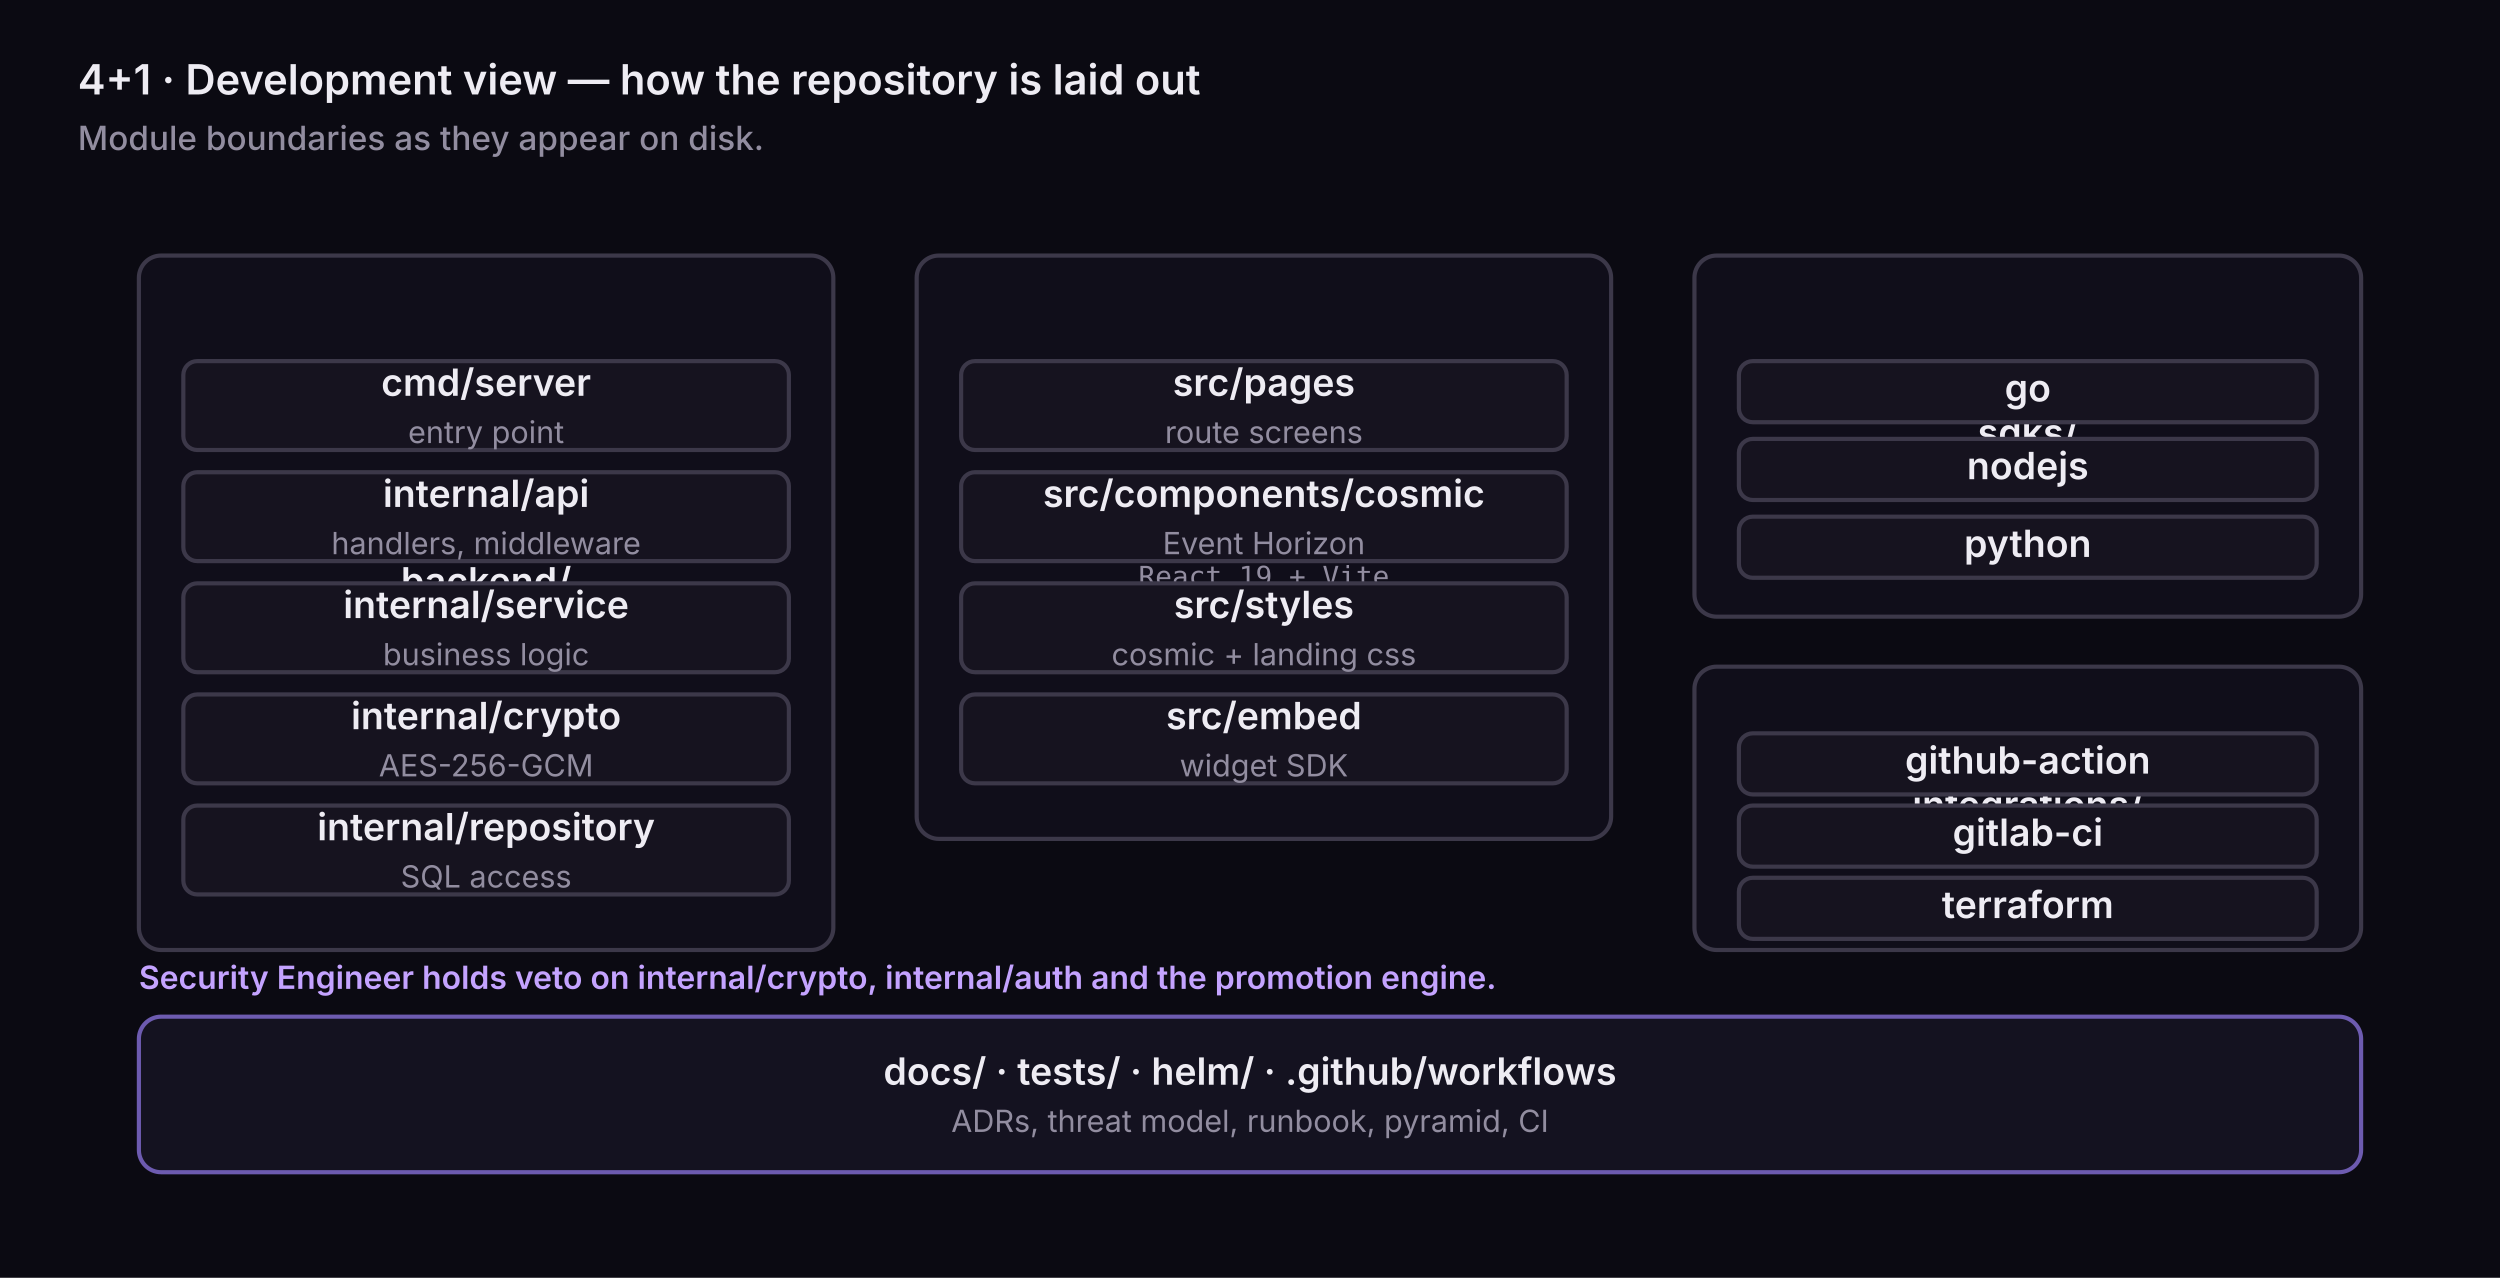
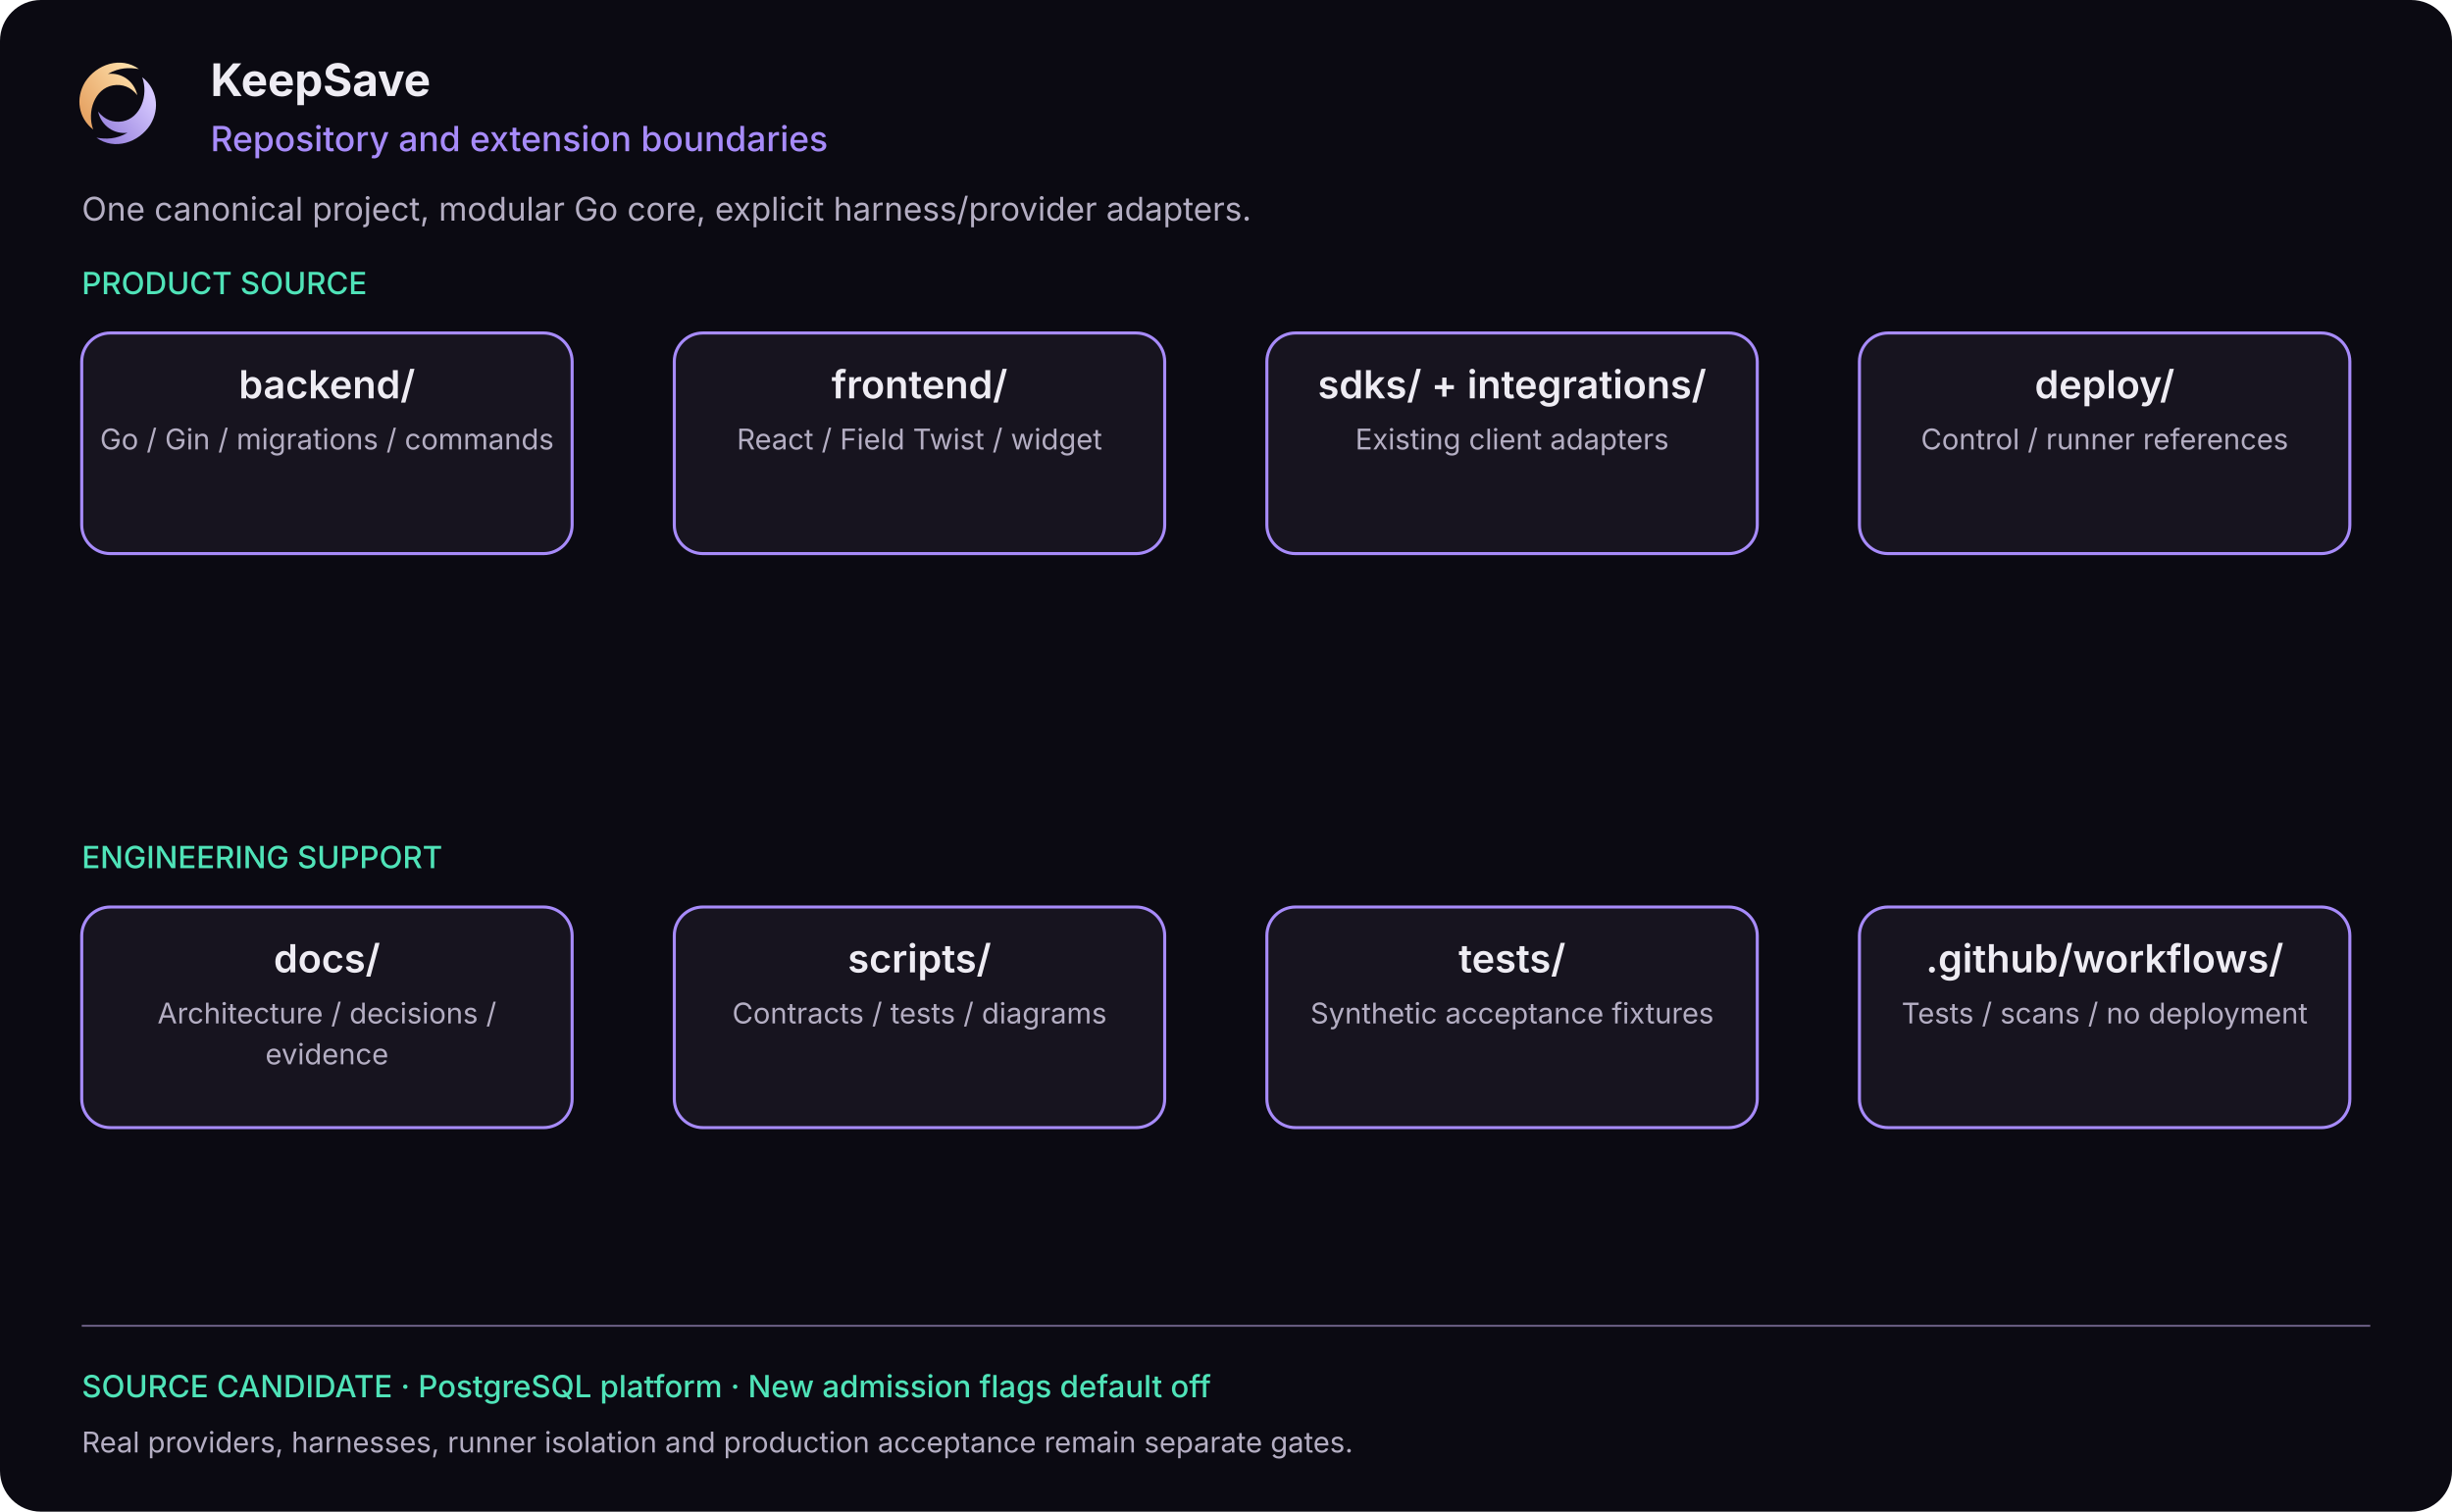
- <svg xmlns="http://www.w3.org/2000/svg" width="900" height="460" viewBox="0 0 900 460" role="img" aria-label="KeepSave — 4+1 Development view">
+ <svg xmlns="http://www.w3.org/2000/svg" width="1200" height="740" viewBox="0 0 1200 740" role="img" aria-labelledby="title desc">
  <defs>
-     <marker id="a" viewBox="0 0 10 10" refX="9" refY="5" markerWidth="7" markerHeight="7" orient="auto-start-reverse">
-       <path d="M0 0 L10 5 L0 10 z" fill="#4a4560" />
+     <marker id="arrow" viewBox="0 0 10 10" refX="9" refY="5" markerWidth="7" markerHeight="7" orient="auto-start-reverse">
+       <path d="M0 0L10 5L0 10Z" fill="#a78bfa" />
    </marker>
  </defs>
-   <rect width="900" height="460" fill="#0b0a12" />
-   <text x="28" y="34" font-family="Geist, Inter, ui-sans-serif, system-ui, sans-serif" font-size="15" font-weight="600" fill="#eeecf3" text-anchor="start">4+1 · Development view — how the repository is laid out</text>
-   <text x="28" y="54" font-family="Geist, Inter, ui-sans-serif, system-ui, sans-serif" font-size="12" font-weight="500" fill="#928da0" text-anchor="start">Module boundaries as they appear on disk.</text>
-   <rect x="50" y="92" width="250" height="250" rx="8" fill="#100e1a" stroke="#3c3849" stroke-width="1.5" />
-   <text x="175.0" y="214.0" font-family="Geist, Inter, ui-sans-serif, system-ui, sans-serif" font-size="13.5" font-weight="600" fill="#eeecf3" text-anchor="middle">backend/</text>
-   <text x="175.0" y="231.0" font-family="Geist Mono, ui-monospace, SFMono-Regular, Menlo, monospace" font-size="10" font-weight="400" fill="#928da0" text-anchor="middle">Go 1.24 + Gin</text>
-   <rect x="66" y="130" width="218" height="32" rx="5" fill="#16131f" stroke="#3c3849" stroke-width="1.5" />
-   <text x="175.0" y="142.5" font-family="Geist, Inter, ui-sans-serif, system-ui, sans-serif" font-size="13.5" font-weight="600" fill="#eeecf3" text-anchor="middle">cmd/server</text>
-   <text x="175.0" y="159.5" font-family="Geist, Inter, ui-sans-serif, system-ui, sans-serif" font-size="11" font-weight="400" fill="#928da0" text-anchor="middle">entry point</text>
-   <rect x="66" y="170" width="218" height="32" rx="5" fill="#16131f" stroke="#3c3849" stroke-width="1.5" />
-   <text x="175.0" y="182.5" font-family="Geist, Inter, ui-sans-serif, system-ui, sans-serif" font-size="13.5" font-weight="600" fill="#eeecf3" text-anchor="middle">internal/api</text>
-   <text x="175.0" y="199.5" font-family="Geist, Inter, ui-sans-serif, system-ui, sans-serif" font-size="11" font-weight="400" fill="#928da0" text-anchor="middle">handlers, middleware</text>
-   <rect x="66" y="210" width="218" height="32" rx="5" fill="#16131f" stroke="#3c3849" stroke-width="1.5" />
-   <text x="175.0" y="222.5" font-family="Geist, Inter, ui-sans-serif, system-ui, sans-serif" font-size="13.5" font-weight="600" fill="#eeecf3" text-anchor="middle">internal/service</text>
-   <text x="175.0" y="239.5" font-family="Geist, Inter, ui-sans-serif, system-ui, sans-serif" font-size="11" font-weight="400" fill="#928da0" text-anchor="middle">business logic</text>
-   <rect x="66" y="250" width="218" height="32" rx="5" fill="#16131f" stroke="#3c3849" stroke-width="1.5" />
-   <text x="175.0" y="262.5" font-family="Geist, Inter, ui-sans-serif, system-ui, sans-serif" font-size="13.5" font-weight="600" fill="#eeecf3" text-anchor="middle">internal/crypto</text>
-   <text x="175.0" y="279.5" font-family="Geist, Inter, ui-sans-serif, system-ui, sans-serif" font-size="11" font-weight="400" fill="#928da0" text-anchor="middle">AES-256-GCM</text>
-   <rect x="66" y="290" width="218" height="32" rx="5" fill="#16131f" stroke="#3c3849" stroke-width="1.5" />
-   <text x="175.0" y="302.5" font-family="Geist, Inter, ui-sans-serif, system-ui, sans-serif" font-size="13.5" font-weight="600" fill="#eeecf3" text-anchor="middle">internal/repository</text>
-   <text x="175.0" y="319.5" font-family="Geist, Inter, ui-sans-serif, system-ui, sans-serif" font-size="11" font-weight="400" fill="#928da0" text-anchor="middle">SQL access</text>
-   <rect x="330" y="92" width="250" height="210" rx="8" fill="#100e1a" stroke="#3c3849" stroke-width="1.5" />
-   <text x="455.0" y="194.0" font-family="Geist, Inter, ui-sans-serif, system-ui, sans-serif" font-size="13.5" font-weight="600" fill="#eeecf3" text-anchor="middle">frontend/</text>
-   <text x="455.0" y="211.0" font-family="Geist Mono, ui-monospace, SFMono-Regular, Menlo, monospace" font-size="10" font-weight="400" fill="#928da0" text-anchor="middle">React 19 + Vite</text>
-   <rect x="346" y="130" width="218" height="32" rx="5" fill="#16131f" stroke="#3c3849" stroke-width="1.5" />
-   <text x="455.0" y="142.5" font-family="Geist, Inter, ui-sans-serif, system-ui, sans-serif" font-size="13.5" font-weight="600" fill="#eeecf3" text-anchor="middle">src/pages</text>
-   <text x="455.0" y="159.5" font-family="Geist, Inter, ui-sans-serif, system-ui, sans-serif" font-size="11" font-weight="400" fill="#928da0" text-anchor="middle">route screens</text>
-   <rect x="346" y="170" width="218" height="32" rx="5" fill="#16131f" stroke="#3c3849" stroke-width="1.5" />
-   <text x="455.0" y="182.5" font-family="Geist, Inter, ui-sans-serif, system-ui, sans-serif" font-size="13.5" font-weight="600" fill="#eeecf3" text-anchor="middle">src/components/cosmic</text>
-   <text x="455.0" y="199.5" font-family="Geist, Inter, ui-sans-serif, system-ui, sans-serif" font-size="11" font-weight="400" fill="#928da0" text-anchor="middle">Event Horizon</text>
-   <rect x="346" y="210" width="218" height="32" rx="5" fill="#16131f" stroke="#3c3849" stroke-width="1.5" />
-   <text x="455.0" y="222.5" font-family="Geist, Inter, ui-sans-serif, system-ui, sans-serif" font-size="13.5" font-weight="600" fill="#eeecf3" text-anchor="middle">src/styles</text>
-   <text x="455.0" y="239.5" font-family="Geist, Inter, ui-sans-serif, system-ui, sans-serif" font-size="11" font-weight="400" fill="#928da0" text-anchor="middle">cosmic + landing css</text>
-   <rect x="346" y="250" width="218" height="32" rx="5" fill="#16131f" stroke="#3c3849" stroke-width="1.5" />
-   <text x="455.0" y="262.5" font-family="Geist, Inter, ui-sans-serif, system-ui, sans-serif" font-size="13.5" font-weight="600" fill="#eeecf3" text-anchor="middle">src/embed</text>
-   <text x="455.0" y="279.5" font-family="Geist, Inter, ui-sans-serif, system-ui, sans-serif" font-size="11" font-weight="400" fill="#928da0" text-anchor="middle">widget SDK</text>
-   <rect x="610" y="92" width="240" height="130" rx="8" fill="#100e1a" stroke="#3c3849" stroke-width="1.5" />
-   <text x="730.0" y="160.5" font-family="Geist, Inter, ui-sans-serif, system-ui, sans-serif" font-size="13.5" font-weight="600" fill="#eeecf3" text-anchor="middle">sdks/</text>
-   <rect x="626" y="130" width="208" height="22" rx="5" fill="#16131f" stroke="#3c3849" stroke-width="1.5" />
-   <text x="730.0" y="144.5" font-family="Geist, Inter, ui-sans-serif, system-ui, sans-serif" font-size="13.5" font-weight="600" fill="#eeecf3" text-anchor="middle">go</text>
-   <rect x="626" y="158" width="208" height="22" rx="5" fill="#16131f" stroke="#3c3849" stroke-width="1.5" />
-   <text x="730.0" y="172.5" font-family="Geist, Inter, ui-sans-serif, system-ui, sans-serif" font-size="13.5" font-weight="600" fill="#eeecf3" text-anchor="middle">nodejs</text>
-   <rect x="626" y="186" width="208" height="22" rx="5" fill="#16131f" stroke="#3c3849" stroke-width="1.5" />
-   <text x="730.0" y="200.5" font-family="Geist, Inter, ui-sans-serif, system-ui, sans-serif" font-size="13.5" font-weight="600" fill="#eeecf3" text-anchor="middle">python</text>
-   <rect x="610" y="240" width="240" height="102" rx="8" fill="#100e1a" stroke="#3c3849" stroke-width="1.5" />
-   <text x="730.0" y="294.5" font-family="Geist, Inter, ui-sans-serif, system-ui, sans-serif" font-size="13.5" font-weight="600" fill="#eeecf3" text-anchor="middle">integrations/</text>
-   <rect x="626" y="264" width="208" height="22" rx="5" fill="#16131f" stroke="#3c3849" stroke-width="1.5" />
-   <text x="730.0" y="278.5" font-family="Geist, Inter, ui-sans-serif, system-ui, sans-serif" font-size="13.5" font-weight="600" fill="#eeecf3" text-anchor="middle">github-action</text>
-   <rect x="626" y="290" width="208" height="22" rx="5" fill="#16131f" stroke="#3c3849" stroke-width="1.5" />
-   <text x="730.0" y="304.5" font-family="Geist, Inter, ui-sans-serif, system-ui, sans-serif" font-size="13.5" font-weight="600" fill="#eeecf3" text-anchor="middle">gitlab-ci</text>
-   <rect x="626" y="316" width="208" height="22" rx="5" fill="#16131f" stroke="#3c3849" stroke-width="1.5" />
-   <text x="730.0" y="330.5" font-family="Geist, Inter, ui-sans-serif, system-ui, sans-serif" font-size="13.5" font-weight="600" fill="#eeecf3" text-anchor="middle">terraform</text>
-   <rect x="50" y="366" width="800" height="56" rx="8" fill="#141220" stroke="#6d5bb0" stroke-width="1.5" />
-   <text x="450.0" y="390.5" font-family="Geist, Inter, ui-sans-serif, system-ui, sans-serif" font-size="13.5" font-weight="600" fill="#eeecf3" text-anchor="middle">docs/  ·  tests/  ·  helm/  ·  .github/workflows</text>
-   <text x="450.0" y="407.5" font-family="Geist, Inter, ui-sans-serif, system-ui, sans-serif" font-size="11" font-weight="400" fill="#928da0" text-anchor="middle">ADRs, threat model, runbook, pyramid, CI</text>
-   <text x="50" y="356" font-family="Geist, Inter, ui-sans-serif, system-ui, sans-serif" font-size="11.5" font-weight="600" fill="#c4a3ff" text-anchor="start">Security Engineer holds veto on internal/crypto, internal/auth and the promotion engine.</text>
+   <rect width="1200" height="740" rx="20" fill="#0b0a12" />
+   <g transform="translate(32 25) scale(.8)">
+     <defs>
+       <linearGradient id="warm" x1="10" y1="35" x2="44" y2="12" gradientUnits="userSpaceOnUse">
+         <stop stop-color="#e7a566" />
+         <stop offset="1" stop-color="#ffe2ad" />
+       </linearGradient>
+       <linearGradient id="cool" x1="54" y1="29" x2="23" y2="54" gradientUnits="userSpaceOnUse">
+         <stop stop-color="#d6c9ff" />
+         <stop offset="1" stop-color="#9680dc" />
+       </linearGradient>
+     </defs>
+     <path d="M45 11C34 3 19 8 12 19C6 29 8 41 17 48C13 37 18 23 29 21C35 20 40 22 44 27C42 18 34 13 26 14C33 10 39 10 45 11Z" fill="url(#warm)" />
+     <path d="M19 53C30 61 45 56 52 45C58 35 56 23 47 16C51 27 46 41 35 43C29 44 24 42 20 37C22 46 30 51 38 50C31 54 25 54 19 53Z" fill="url(#cool)" />
+   </g>
+   <text x="103" y="47" fill="#eeecf3" font-family="Geist, Inter, ui-sans-serif, system-ui, sans-serif" font-size="22" font-weight="650" text-anchor="start">KeepSave</text>
+   <text x="103" y="74" fill="#a78bfa" font-family="Geist, Inter, ui-sans-serif, system-ui, sans-serif" font-size="17" font-weight="550" text-anchor="start">Repository and extension boundaries</text>
+   <text x="40" y="108" fill="#b4aec3" font-family="Geist, Inter, ui-sans-serif, system-ui, sans-serif" font-size="16" font-weight="400" text-anchor="start">One canonical project, modular Go core, explicit harness/provider adapters.</text>
+   <path d="M40 649H1160" stroke="#685c80" />
+   <text x="40" y="684" fill="#4fe3b8" font-family="Geist, Inter, ui-sans-serif, system-ui, sans-serif" font-size="15" font-weight="500" text-anchor="start">SOURCE CANDIDATE · PostgreSQL platform · New admission flags default off</text>
+   <text x="40" y="711" fill="#b4aec3" font-family="Geist, Inter, ui-sans-serif, system-ui, sans-serif" font-size="14" font-weight="400" text-anchor="start">Real providers, harnesses, runner isolation and production acceptance remain separate gates.</text>
+   <text x="40" y="144" fill="#4fe3b8" font-family="Geist, Inter, ui-sans-serif, system-ui, sans-serif" font-size="15" font-weight="550" text-anchor="start">PRODUCT SOURCE</text>
+   <rect x="40" y="163" width="240" height="108" rx="14" fill="#17141f" stroke="#a78bfa" stroke-width="1.5" />
+   <text x="160.0" y="195" fill="#eeecf3" font-family="Geist, Inter, ui-sans-serif, system-ui, sans-serif" font-size="19" font-weight="600" text-anchor="middle">backend/</text>
+   <text x="160.0" y="220" fill="#b4aec3" font-family="Geist, Inter, ui-sans-serif, system-ui, sans-serif" font-size="14" font-weight="400" text-anchor="middle">Go / Gin / migrations / commands</text>
+   <rect x="330" y="163" width="240" height="108" rx="14" fill="#17141f" stroke="#a78bfa" stroke-width="1.5" />
+   <text x="450.0" y="195" fill="#eeecf3" font-family="Geist, Inter, ui-sans-serif, system-ui, sans-serif" font-size="19" font-weight="600" text-anchor="middle">frontend/</text>
+   <text x="450.0" y="220" fill="#b4aec3" font-family="Geist, Inter, ui-sans-serif, system-ui, sans-serif" font-size="14" font-weight="400" text-anchor="middle">React / Field Twist / widget</text>
+   <rect x="620" y="163" width="240" height="108" rx="14" fill="#17141f" stroke="#a78bfa" stroke-width="1.5" />
+   <text x="740.0" y="195" fill="#eeecf3" font-family="Geist, Inter, ui-sans-serif, system-ui, sans-serif" font-size="19" font-weight="600" text-anchor="middle">sdks/ + integrations/</text>
+   <text x="740.0" y="220" fill="#b4aec3" font-family="Geist, Inter, ui-sans-serif, system-ui, sans-serif" font-size="14" font-weight="400" text-anchor="middle">Existing client adapters</text>
+   <rect x="910" y="163" width="240" height="108" rx="14" fill="#17141f" stroke="#a78bfa" stroke-width="1.5" />
+   <text x="1030.0" y="195" fill="#eeecf3" font-family="Geist, Inter, ui-sans-serif, system-ui, sans-serif" font-size="19" font-weight="600" text-anchor="middle">deploy/</text>
+   <text x="1030.0" y="220" fill="#b4aec3" font-family="Geist, Inter, ui-sans-serif, system-ui, sans-serif" font-size="14" font-weight="400" text-anchor="middle">Control / runner references</text>
+   <text x="40" y="425" fill="#4fe3b8" font-family="Geist, Inter, ui-sans-serif, system-ui, sans-serif" font-size="15" font-weight="550" text-anchor="start">ENGINEERING SUPPORT</text>
+   <rect x="40" y="444" width="240" height="108" rx="14" fill="#17141f" stroke="#a78bfa" stroke-width="1.5" />
+   <text x="160.0" y="476" fill="#eeecf3" font-family="Geist, Inter, ui-sans-serif, system-ui, sans-serif" font-size="19" font-weight="600" text-anchor="middle">docs/</text>
+   <text x="160.0" y="501" fill="#b4aec3" font-family="Geist, Inter, ui-sans-serif, system-ui, sans-serif" font-size="14" font-weight="400" text-anchor="middle">Architecture / decisions /</text>
+   <text x="160.0" y="521" fill="#b4aec3" font-family="Geist, Inter, ui-sans-serif, system-ui, sans-serif" font-size="14" font-weight="400" text-anchor="middle">evidence</text>
+   <rect x="330" y="444" width="240" height="108" rx="14" fill="#17141f" stroke="#a78bfa" stroke-width="1.5" />
+   <text x="450.0" y="476" fill="#eeecf3" font-family="Geist, Inter, ui-sans-serif, system-ui, sans-serif" font-size="19" font-weight="600" text-anchor="middle">scripts/</text>
+   <text x="450.0" y="501" fill="#b4aec3" font-family="Geist, Inter, ui-sans-serif, system-ui, sans-serif" font-size="14" font-weight="400" text-anchor="middle">Contracts / tests / diagrams</text>
+   <rect x="620" y="444" width="240" height="108" rx="14" fill="#17141f" stroke="#a78bfa" stroke-width="1.5" />
+   <text x="740.0" y="476" fill="#eeecf3" font-family="Geist, Inter, ui-sans-serif, system-ui, sans-serif" font-size="19" font-weight="600" text-anchor="middle">tests/</text>
+   <text x="740.0" y="501" fill="#b4aec3" font-family="Geist, Inter, ui-sans-serif, system-ui, sans-serif" font-size="14" font-weight="400" text-anchor="middle">Synthetic acceptance fixtures</text>
+   <rect x="910" y="444" width="240" height="108" rx="14" fill="#17141f" stroke="#a78bfa" stroke-width="1.5" />
+   <text x="1030.0" y="476" fill="#eeecf3" font-family="Geist, Inter, ui-sans-serif, system-ui, sans-serif" font-size="19" font-weight="600" text-anchor="middle">.github/workflows/</text>
+   <text x="1030.0" y="501" fill="#b4aec3" font-family="Geist, Inter, ui-sans-serif, system-ui, sans-serif" font-size="14" font-weight="400" text-anchor="middle">Tests / scans / no deployment</text>
</svg>
